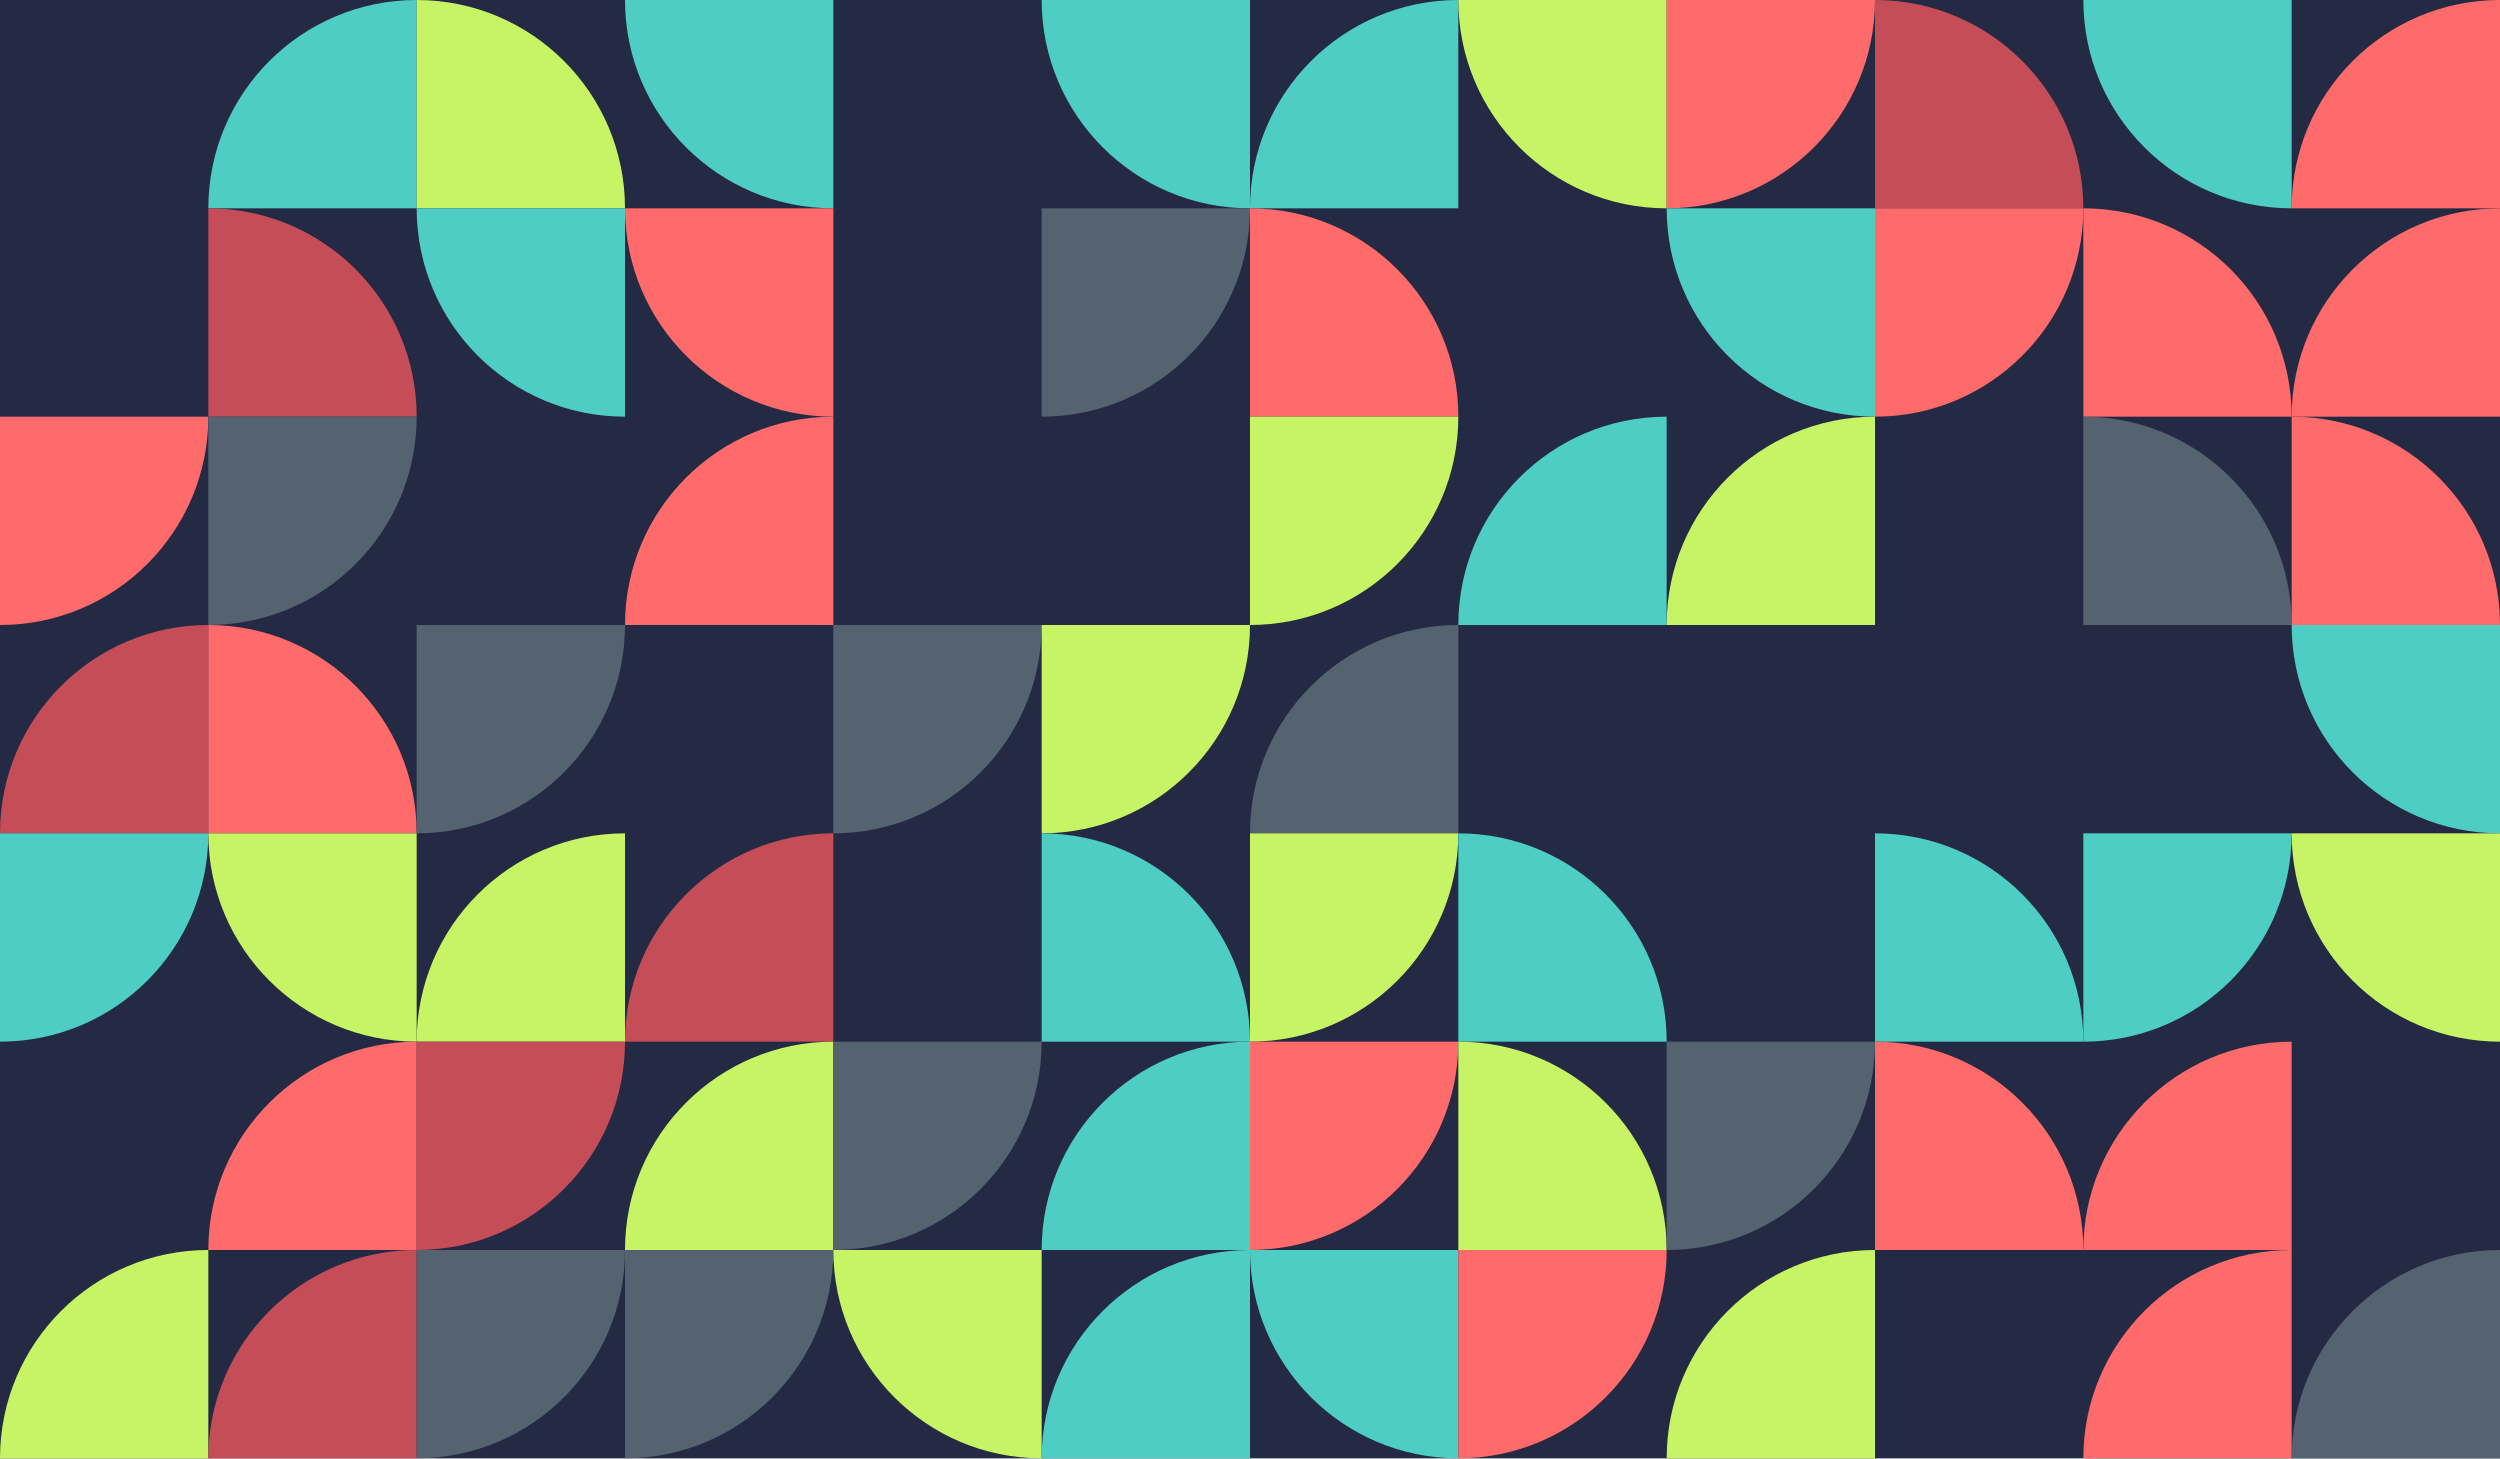
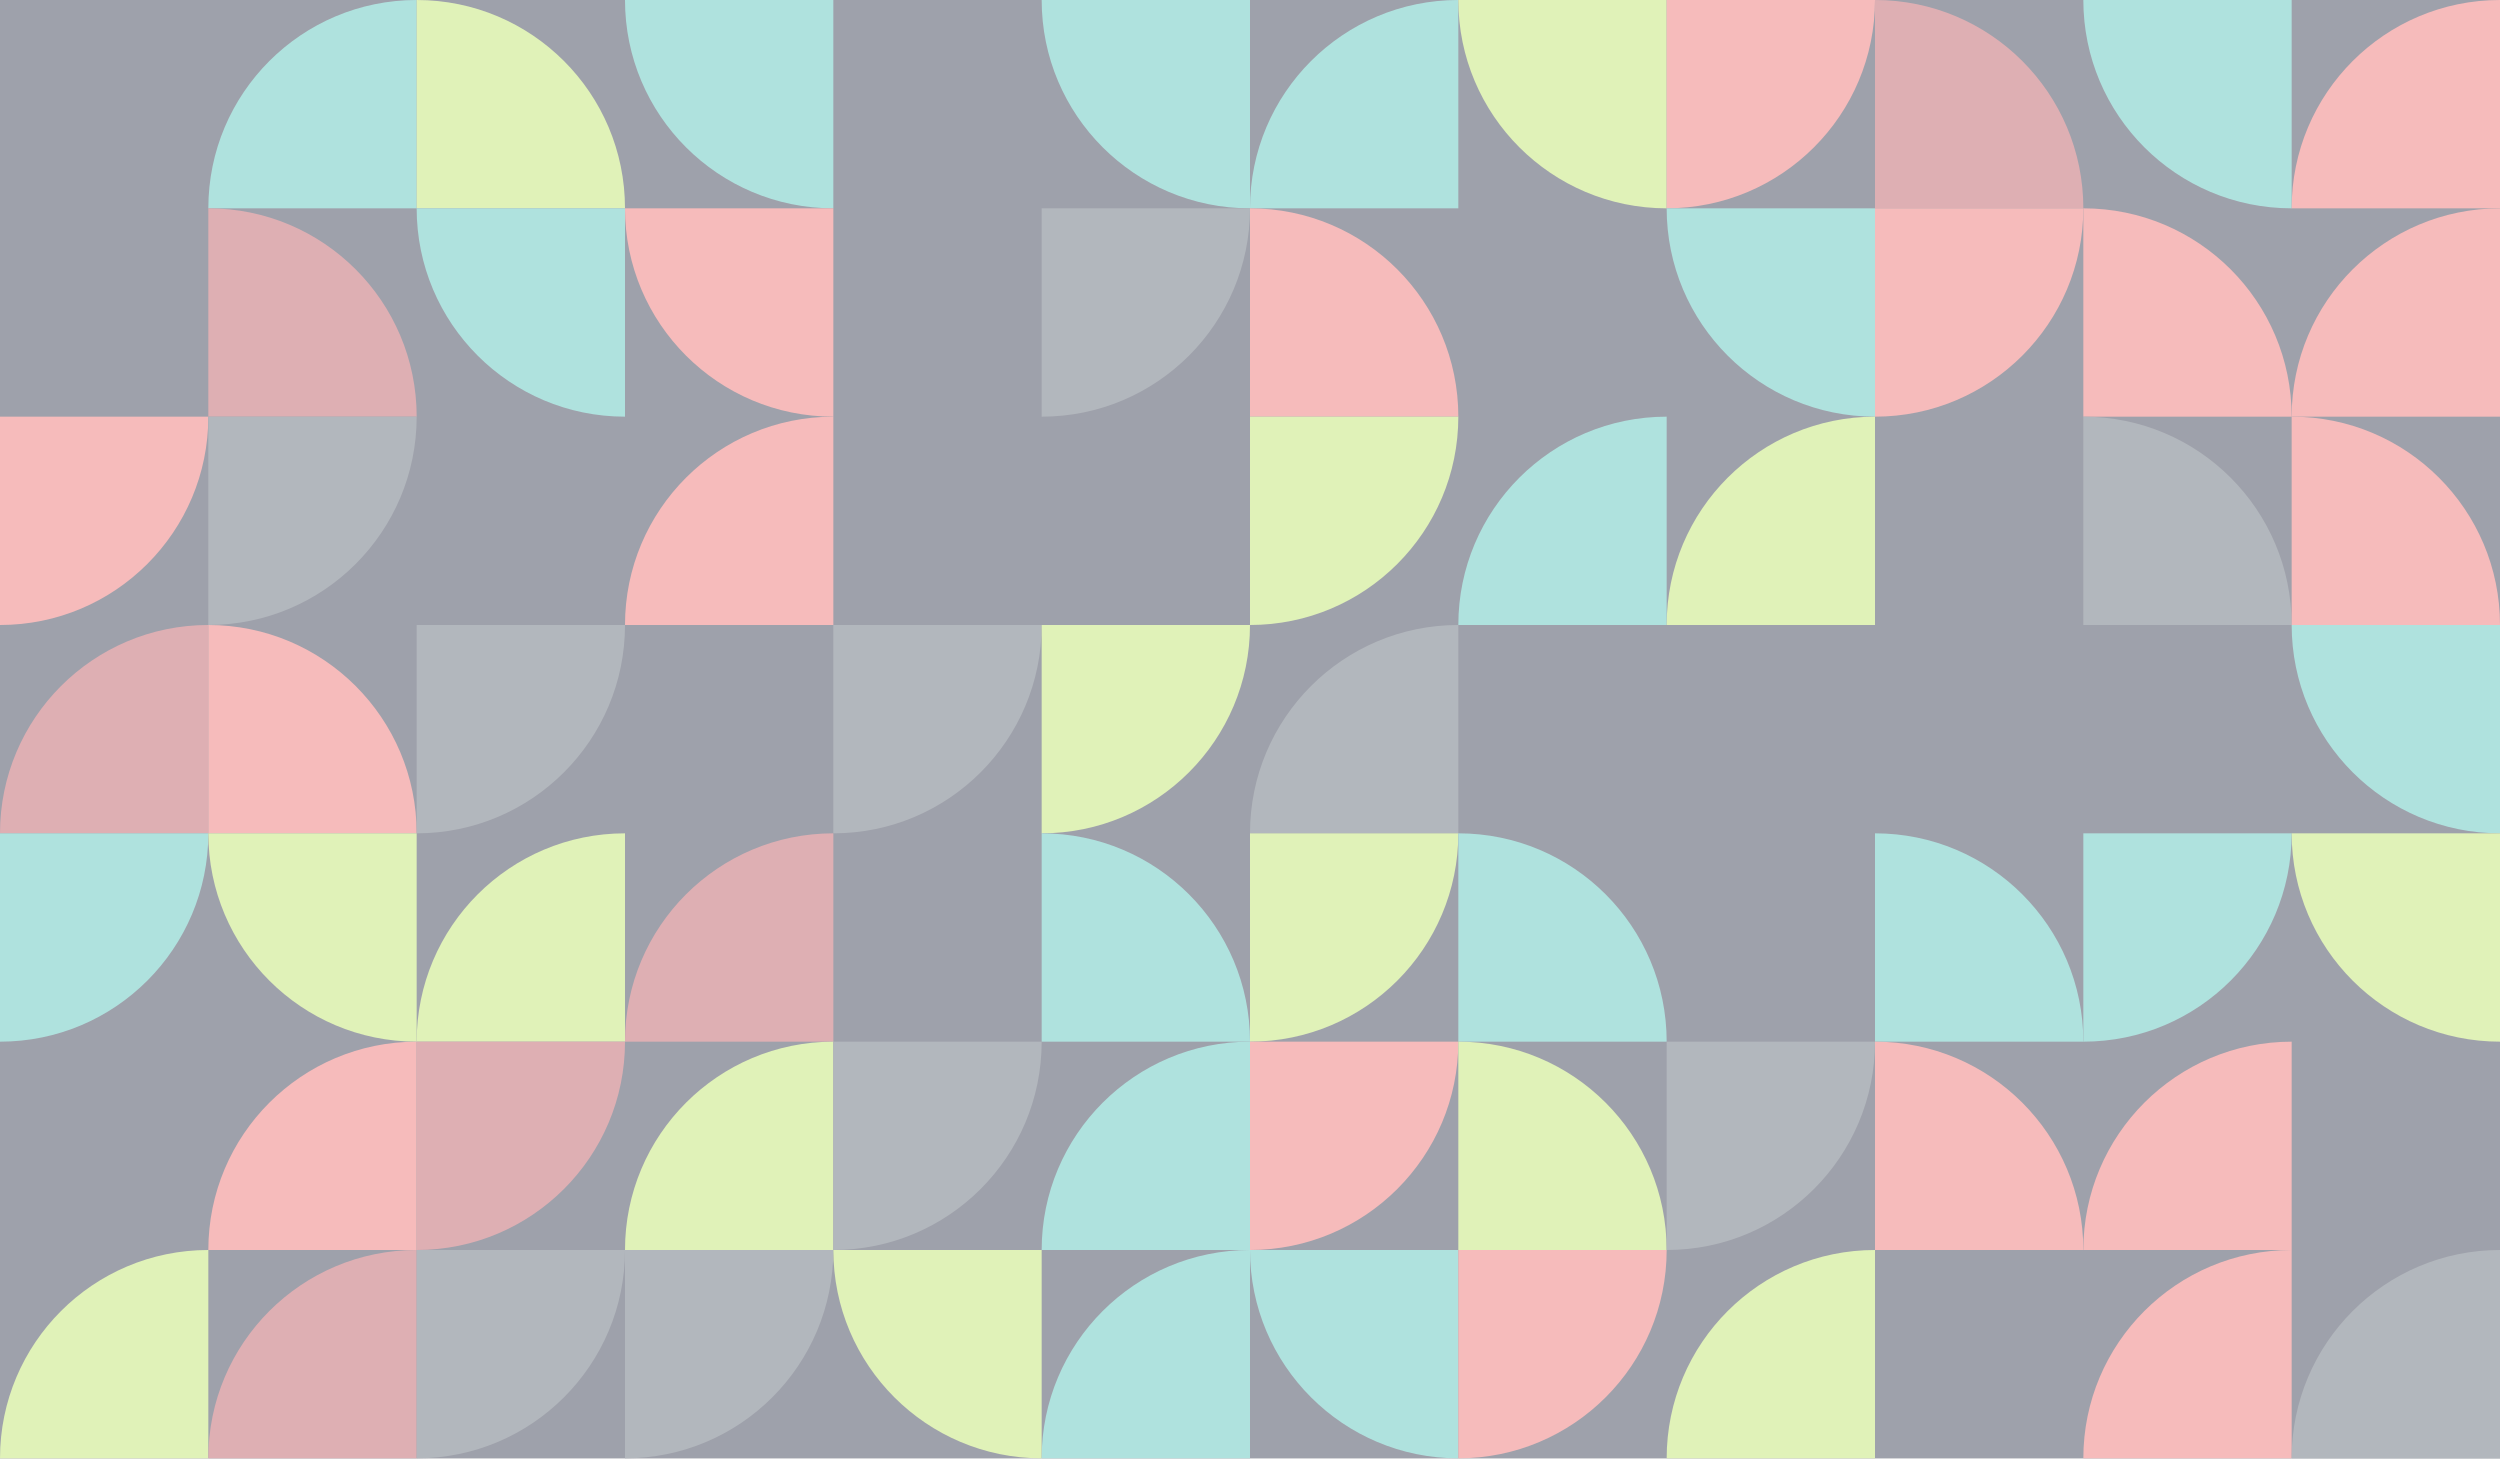
- <svg xmlns="http://www.w3.org/2000/svg" id="canvas" height="auto" version="1.1" viewBox="0 0 720 420" width="auto" style="width: auto; height: auto;">
+ <svg xmlns="http://www.w3.org/2000/svg" id="canvas" opacity="40%" height="auto" version="1.1" viewBox="0 0 720 420" width="auto" style="width: auto; height: auto;">
  <rect width="720" height="420" fill="#242a43" />
  <mask id="mask" mask-type="alpha" maskUnits="userSpaceOnUse">
    <rect transform="translate(0, 0)" width="720" height="420" fill="white" />
  </mask>
  <svg>
    <path transform="translate(0, 120) translate(30,30) rotate(0) translate(-30,-30)" d="M0 60C33.137 60 60 33.137 60 5.24537e-06L5.24537e-06 0L0 60Z" fill="#ff6b6b" />
  </svg>
  <svg>
    <path transform="translate(0, 180) translate(30,30) rotate(180) translate(-30,-30)" d="M0 60C33.137 60 60 33.137 60 5.24537e-06L5.24537e-06 0L0 60Z" fill="#c44d58" />
  </svg>
  <svg>
    <path transform="translate(0, 240) translate(30,30) rotate(0) translate(-30,-30)" d="M0 60C33.137 60 60 33.137 60 5.24537e-06L5.24537e-06 0L0 60Z" fill="#4ecdc4" />
  </svg>
  <svg>
    <path transform="translate(0, 360) translate(30,30) rotate(180) translate(-30,-30)" d="M0 60C33.137 60 60 33.137 60 5.24537e-06L5.24537e-06 0L0 60Z" fill="#c7f464" />
  </svg>
  <svg>
    <path transform="translate(60, 0) translate(30,30) rotate(180) translate(-30,-30)" d="M0 60C33.137 60 60 33.137 60 5.24537e-06L5.24537e-06 0L0 60Z" fill="#4ecdc4" />
  </svg>
  <svg>
    <path transform="translate(60, 60) translate(30,30) rotate(270) translate(-30,-30)" d="M0 60C33.137 60 60 33.137 60 5.24537e-06L5.24537e-06 0L0 60Z" fill="#c44d58" />
  </svg>
  <svg>
    <path transform="translate(60, 120) translate(30,30) rotate(0) translate(-30,-30)" d="M0 60C33.137 60 60 33.137 60 5.24537e-06L5.24537e-06 0L0 60Z" fill="#556270" />
  </svg>
  <svg>
    <path transform="translate(60, 180) translate(30,30) rotate(270) translate(-30,-30)" d="M0 60C33.137 60 60 33.137 60 5.24537e-06L5.24537e-06 0L0 60Z" fill="#ff6b6b" />
  </svg>
  <svg>
    <path transform="translate(60, 240) translate(30,30) rotate(90) translate(-30,-30)" d="M0 60C33.137 60 60 33.137 60 5.24537e-06L5.24537e-06 0L0 60Z" fill="#c7f464" />
  </svg>
  <svg>
    <path transform="translate(60, 300) translate(30,30) rotate(180) translate(-30,-30)" d="M0 60C33.137 60 60 33.137 60 5.24537e-06L5.24537e-06 0L0 60Z" fill="#ff6b6b" />
  </svg>
  <svg>
    <path transform="translate(60, 360) translate(30,30) rotate(180) translate(-30,-30)" d="M0 60C33.137 60 60 33.137 60 5.24537e-06L5.24537e-06 0L0 60Z" fill="#c44d58" />
  </svg>
  <svg>
    <path transform="translate(120, 0) translate(30,30) rotate(270) translate(-30,-30)" d="M0 60C33.137 60 60 33.137 60 5.24537e-06L5.24537e-06 0L0 60Z" fill="#c7f464" />
  </svg>
  <svg>
    <path transform="translate(120, 60) translate(30,30) rotate(90) translate(-30,-30)" d="M0 60C33.137 60 60 33.137 60 5.24537e-06L5.24537e-06 0L0 60Z" fill="#4ecdc4" />
  </svg>
  <svg>
    <path transform="translate(120, 180) translate(30,30) rotate(0) translate(-30,-30)" d="M0 60C33.137 60 60 33.137 60 5.24537e-06L5.24537e-06 0L0 60Z" fill="#556270" />
  </svg>
  <svg>
    <path transform="translate(120, 240) translate(30,30) rotate(180) translate(-30,-30)" d="M0 60C33.137 60 60 33.137 60 5.24537e-06L5.24537e-06 0L0 60Z" fill="#c7f464" />
  </svg>
  <svg>
    <path transform="translate(120, 300) translate(30,30) rotate(0) translate(-30,-30)" d="M0 60C33.137 60 60 33.137 60 5.24537e-06L5.24537e-06 0L0 60Z" fill="#c44d58" />
  </svg>
  <svg>
    <path transform="translate(120, 360) translate(30,30) rotate(0) translate(-30,-30)" d="M0 60C33.137 60 60 33.137 60 5.24537e-06L5.24537e-06 0L0 60Z" fill="#556270" />
  </svg>
  <svg>
    <path transform="translate(180, 0) translate(30,30) rotate(90) translate(-30,-30)" d="M0 60C33.137 60 60 33.137 60 5.24537e-06L5.24537e-06 0L0 60Z" fill="#4ecdc4" />
  </svg>
  <svg>
    <path transform="translate(180, 60) translate(30,30) rotate(90) translate(-30,-30)" d="M0 60C33.137 60 60 33.137 60 5.24537e-06L5.24537e-06 0L0 60Z" fill="#ff6b6b" />
  </svg>
  <svg>
    <path transform="translate(180, 120) translate(30,30) rotate(180) translate(-30,-30)" d="M0 60C33.137 60 60 33.137 60 5.24537e-06L5.24537e-06 0L0 60Z" fill="#ff6b6b" />
  </svg>
  <svg>
    <path transform="translate(180, 240) translate(30,30) rotate(180) translate(-30,-30)" d="M0 60C33.137 60 60 33.137 60 5.24537e-06L5.24537e-06 0L0 60Z" fill="#c44d58" />
  </svg>
  <svg>
    <path transform="translate(180, 300) translate(30,30) rotate(180) translate(-30,-30)" d="M0 60C33.137 60 60 33.137 60 5.24537e-06L5.24537e-06 0L0 60Z" fill="#c7f464" />
  </svg>
  <svg>
    <path transform="translate(180, 360) translate(30,30) rotate(0) translate(-30,-30)" d="M0 60C33.137 60 60 33.137 60 5.24537e-06L5.24537e-06 0L0 60Z" fill="#556270" />
  </svg>
  <svg>
    <path transform="translate(240, 180) translate(30,30) rotate(0) translate(-30,-30)" d="M0 60C33.137 60 60 33.137 60 5.24537e-06L5.24537e-06 0L0 60Z" fill="#556270" />
  </svg>
  <svg>
    <path transform="translate(240, 300) translate(30,30) rotate(0) translate(-30,-30)" d="M0 60C33.137 60 60 33.137 60 5.24537e-06L5.24537e-06 0L0 60Z" fill="#556270" />
  </svg>
  <svg>
    <path transform="translate(240, 360) translate(30,30) rotate(90) translate(-30,-30)" d="M0 60C33.137 60 60 33.137 60 5.24537e-06L5.24537e-06 0L0 60Z" fill="#c7f464" />
  </svg>
  <svg>
    <path transform="translate(300, 0) translate(30,30) rotate(90) translate(-30,-30)" d="M0 60C33.137 60 60 33.137 60 5.24537e-06L5.24537e-06 0L0 60Z" fill="#4ecdc4" />
  </svg>
  <svg>
    <path transform="translate(300, 60) translate(30,30) rotate(0) translate(-30,-30)" d="M0 60C33.137 60 60 33.137 60 5.24537e-06L5.24537e-06 0L0 60Z" fill="#556270" />
  </svg>
  <svg>
    <path transform="translate(300, 180) translate(30,30) rotate(0) translate(-30,-30)" d="M0 60C33.137 60 60 33.137 60 5.24537e-06L5.24537e-06 0L0 60Z" fill="#c7f464" />
  </svg>
  <svg>
    <path transform="translate(300, 240) translate(30,30) rotate(270) translate(-30,-30)" d="M0 60C33.137 60 60 33.137 60 5.24537e-06L5.24537e-06 0L0 60Z" fill="#4ecdc4" />
  </svg>
  <svg>
    <path transform="translate(300, 300) translate(30,30) rotate(180) translate(-30,-30)" d="M0 60C33.137 60 60 33.137 60 5.24537e-06L5.24537e-06 0L0 60Z" fill="#4ecdc4" />
  </svg>
  <svg>
    <path transform="translate(300, 360) translate(30,30) rotate(180) translate(-30,-30)" d="M0 60C33.137 60 60 33.137 60 5.24537e-06L5.24537e-06 0L0 60Z" fill="#4ecdc4" />
  </svg>
  <svg>
    <path transform="translate(360, 0) translate(30,30) rotate(180) translate(-30,-30)" d="M0 60C33.137 60 60 33.137 60 5.24537e-06L5.24537e-06 0L0 60Z" fill="#4ecdc4" />
  </svg>
  <svg>
    <path transform="translate(360, 60) translate(30,30) rotate(270) translate(-30,-30)" d="M0 60C33.137 60 60 33.137 60 5.24537e-06L5.24537e-06 0L0 60Z" fill="#ff6b6b" />
  </svg>
  <svg>
    <path transform="translate(360, 120) translate(30,30) rotate(0) translate(-30,-30)" d="M0 60C33.137 60 60 33.137 60 5.24537e-06L5.24537e-06 0L0 60Z" fill="#c7f464" />
  </svg>
  <svg>
    <path transform="translate(360, 180) translate(30,30) rotate(180) translate(-30,-30)" d="M0 60C33.137 60 60 33.137 60 5.24537e-06L5.24537e-06 0L0 60Z" fill="#556270" />
  </svg>
  <svg>
    <path transform="translate(360, 240) translate(30,30) rotate(0) translate(-30,-30)" d="M0 60C33.137 60 60 33.137 60 5.24537e-06L5.24537e-06 0L0 60Z" fill="#c7f464" />
  </svg>
  <svg>
    <path transform="translate(360, 300) translate(30,30) rotate(0) translate(-30,-30)" d="M0 60C33.137 60 60 33.137 60 5.24537e-06L5.24537e-06 0L0 60Z" fill="#ff6b6b" />
  </svg>
  <svg>
    <path transform="translate(360, 360) translate(30,30) rotate(90) translate(-30,-30)" d="M0 60C33.137 60 60 33.137 60 5.24537e-06L5.24537e-06 0L0 60Z" fill="#4ecdc4" />
  </svg>
  <svg>
    <path transform="translate(420, 0) translate(30,30) rotate(90) translate(-30,-30)" d="M0 60C33.137 60 60 33.137 60 5.24537e-06L5.24537e-06 0L0 60Z" fill="#c7f464" />
  </svg>
  <svg>
    <path transform="translate(420, 120) translate(30,30) rotate(180) translate(-30,-30)" d="M0 60C33.137 60 60 33.137 60 5.24537e-06L5.24537e-06 0L0 60Z" fill="#4ecdc4" />
  </svg>
  <svg>
    <path transform="translate(420, 240) translate(30,30) rotate(270) translate(-30,-30)" d="M0 60C33.137 60 60 33.137 60 5.24537e-06L5.24537e-06 0L0 60Z" fill="#4ecdc4" />
  </svg>
  <svg>
    <path transform="translate(420, 300) translate(30,30) rotate(270) translate(-30,-30)" d="M0 60C33.137 60 60 33.137 60 5.24537e-06L5.24537e-06 0L0 60Z" fill="#c7f464" />
  </svg>
  <svg>
    <path transform="translate(420, 360) translate(30,30) rotate(0) translate(-30,-30)" d="M0 60C33.137 60 60 33.137 60 5.24537e-06L5.24537e-06 0L0 60Z" fill="#ff6b6b" />
  </svg>
  <svg>
    <path transform="translate(480, 0) translate(30,30) rotate(0) translate(-30,-30)" d="M0 60C33.137 60 60 33.137 60 5.24537e-06L5.24537e-06 0L0 60Z" fill="#ff6b6b" />
  </svg>
  <svg>
    <path transform="translate(480, 60) translate(30,30) rotate(90) translate(-30,-30)" d="M0 60C33.137 60 60 33.137 60 5.24537e-06L5.24537e-06 0L0 60Z" fill="#4ecdc4" />
  </svg>
  <svg>
    <path transform="translate(480, 120) translate(30,30) rotate(180) translate(-30,-30)" d="M0 60C33.137 60 60 33.137 60 5.24537e-06L5.24537e-06 0L0 60Z" fill="#c7f464" />
  </svg>
  <svg>
    <path transform="translate(480, 300) translate(30,30) rotate(0) translate(-30,-30)" d="M0 60C33.137 60 60 33.137 60 5.24537e-06L5.24537e-06 0L0 60Z" fill="#556270" />
  </svg>
  <svg>
    <path transform="translate(480, 360) translate(30,30) rotate(180) translate(-30,-30)" d="M0 60C33.137 60 60 33.137 60 5.24537e-06L5.24537e-06 0L0 60Z" fill="#c7f464" />
  </svg>
  <svg>
    <path transform="translate(540, 0) translate(30,30) rotate(270) translate(-30,-30)" d="M0 60C33.137 60 60 33.137 60 5.24537e-06L5.24537e-06 0L0 60Z" fill="#c44d58" />
  </svg>
  <svg>
    <path transform="translate(540, 60) translate(30,30) rotate(0) translate(-30,-30)" d="M0 60C33.137 60 60 33.137 60 5.24537e-06L5.24537e-06 0L0 60Z" fill="#ff6b6b" />
  </svg>
  <svg>
    <path transform="translate(540, 240) translate(30,30) rotate(270) translate(-30,-30)" d="M0 60C33.137 60 60 33.137 60 5.24537e-06L5.24537e-06 0L0 60Z" fill="#4ecdc4" />
  </svg>
  <svg>
    <path transform="translate(540, 300) translate(30,30) rotate(270) translate(-30,-30)" d="M0 60C33.137 60 60 33.137 60 5.24537e-06L5.24537e-06 0L0 60Z" fill="#ff6b6b" />
  </svg>
  <svg>
    <path transform="translate(600, 0) translate(30,30) rotate(90) translate(-30,-30)" d="M0 60C33.137 60 60 33.137 60 5.24537e-06L5.24537e-06 0L0 60Z" fill="#4ecdc4" />
  </svg>
  <svg>
    <path transform="translate(600, 60) translate(30,30) rotate(270) translate(-30,-30)" d="M0 60C33.137 60 60 33.137 60 5.24537e-06L5.24537e-06 0L0 60Z" fill="#ff6b6b" />
  </svg>
  <svg>
    <path transform="translate(600, 120) translate(30,30) rotate(270) translate(-30,-30)" d="M0 60C33.137 60 60 33.137 60 5.24537e-06L5.24537e-06 0L0 60Z" fill="#556270" />
  </svg>
  <svg>
    <path transform="translate(600, 240) translate(30,30) rotate(0) translate(-30,-30)" d="M0 60C33.137 60 60 33.137 60 5.24537e-06L5.24537e-06 0L0 60Z" fill="#4ecdc4" />
  </svg>
  <svg>
    <path transform="translate(600, 300) translate(30,30) rotate(180) translate(-30,-30)" d="M0 60C33.137 60 60 33.137 60 5.24537e-06L5.24537e-06 0L0 60Z" fill="#ff6b6b" />
  </svg>
  <svg>
    <path transform="translate(600, 360) translate(30,30) rotate(180) translate(-30,-30)" d="M0 60C33.137 60 60 33.137 60 5.24537e-06L5.24537e-06 0L0 60Z" fill="#ff6b6b" />
  </svg>
  <svg>
    <path transform="translate(660, 0) translate(30,30) rotate(180) translate(-30,-30)" d="M0 60C33.137 60 60 33.137 60 5.24537e-06L5.24537e-06 0L0 60Z" fill="#ff6b6b" />
  </svg>
  <svg>
    <path transform="translate(660, 60) translate(30,30) rotate(180) translate(-30,-30)" d="M0 60C33.137 60 60 33.137 60 5.24537e-06L5.24537e-06 0L0 60Z" fill="#ff6b6b" />
  </svg>
  <svg>
    <path transform="translate(660, 120) translate(30,30) rotate(270) translate(-30,-30)" d="M0 60C33.137 60 60 33.137 60 5.24537e-06L5.24537e-06 0L0 60Z" fill="#ff6b6b" />
  </svg>
  <svg>
    <path transform="translate(660, 180) translate(30,30) rotate(90) translate(-30,-30)" d="M0 60C33.137 60 60 33.137 60 5.24537e-06L5.24537e-06 0L0 60Z" fill="#4ecdc4" />
  </svg>
  <svg>
    <path transform="translate(660, 240) translate(30,30) rotate(90) translate(-30,-30)" d="M0 60C33.137 60 60 33.137 60 5.24537e-06L5.24537e-06 0L0 60Z" fill="#c7f464" />
  </svg>
  <svg>
    <path transform="translate(660, 360) translate(30,30) rotate(180) translate(-30,-30)" d="M0 60C33.137 60 60 33.137 60 5.24537e-06L5.24537e-06 0L0 60Z" fill="#556270" />
  </svg>
</svg>
